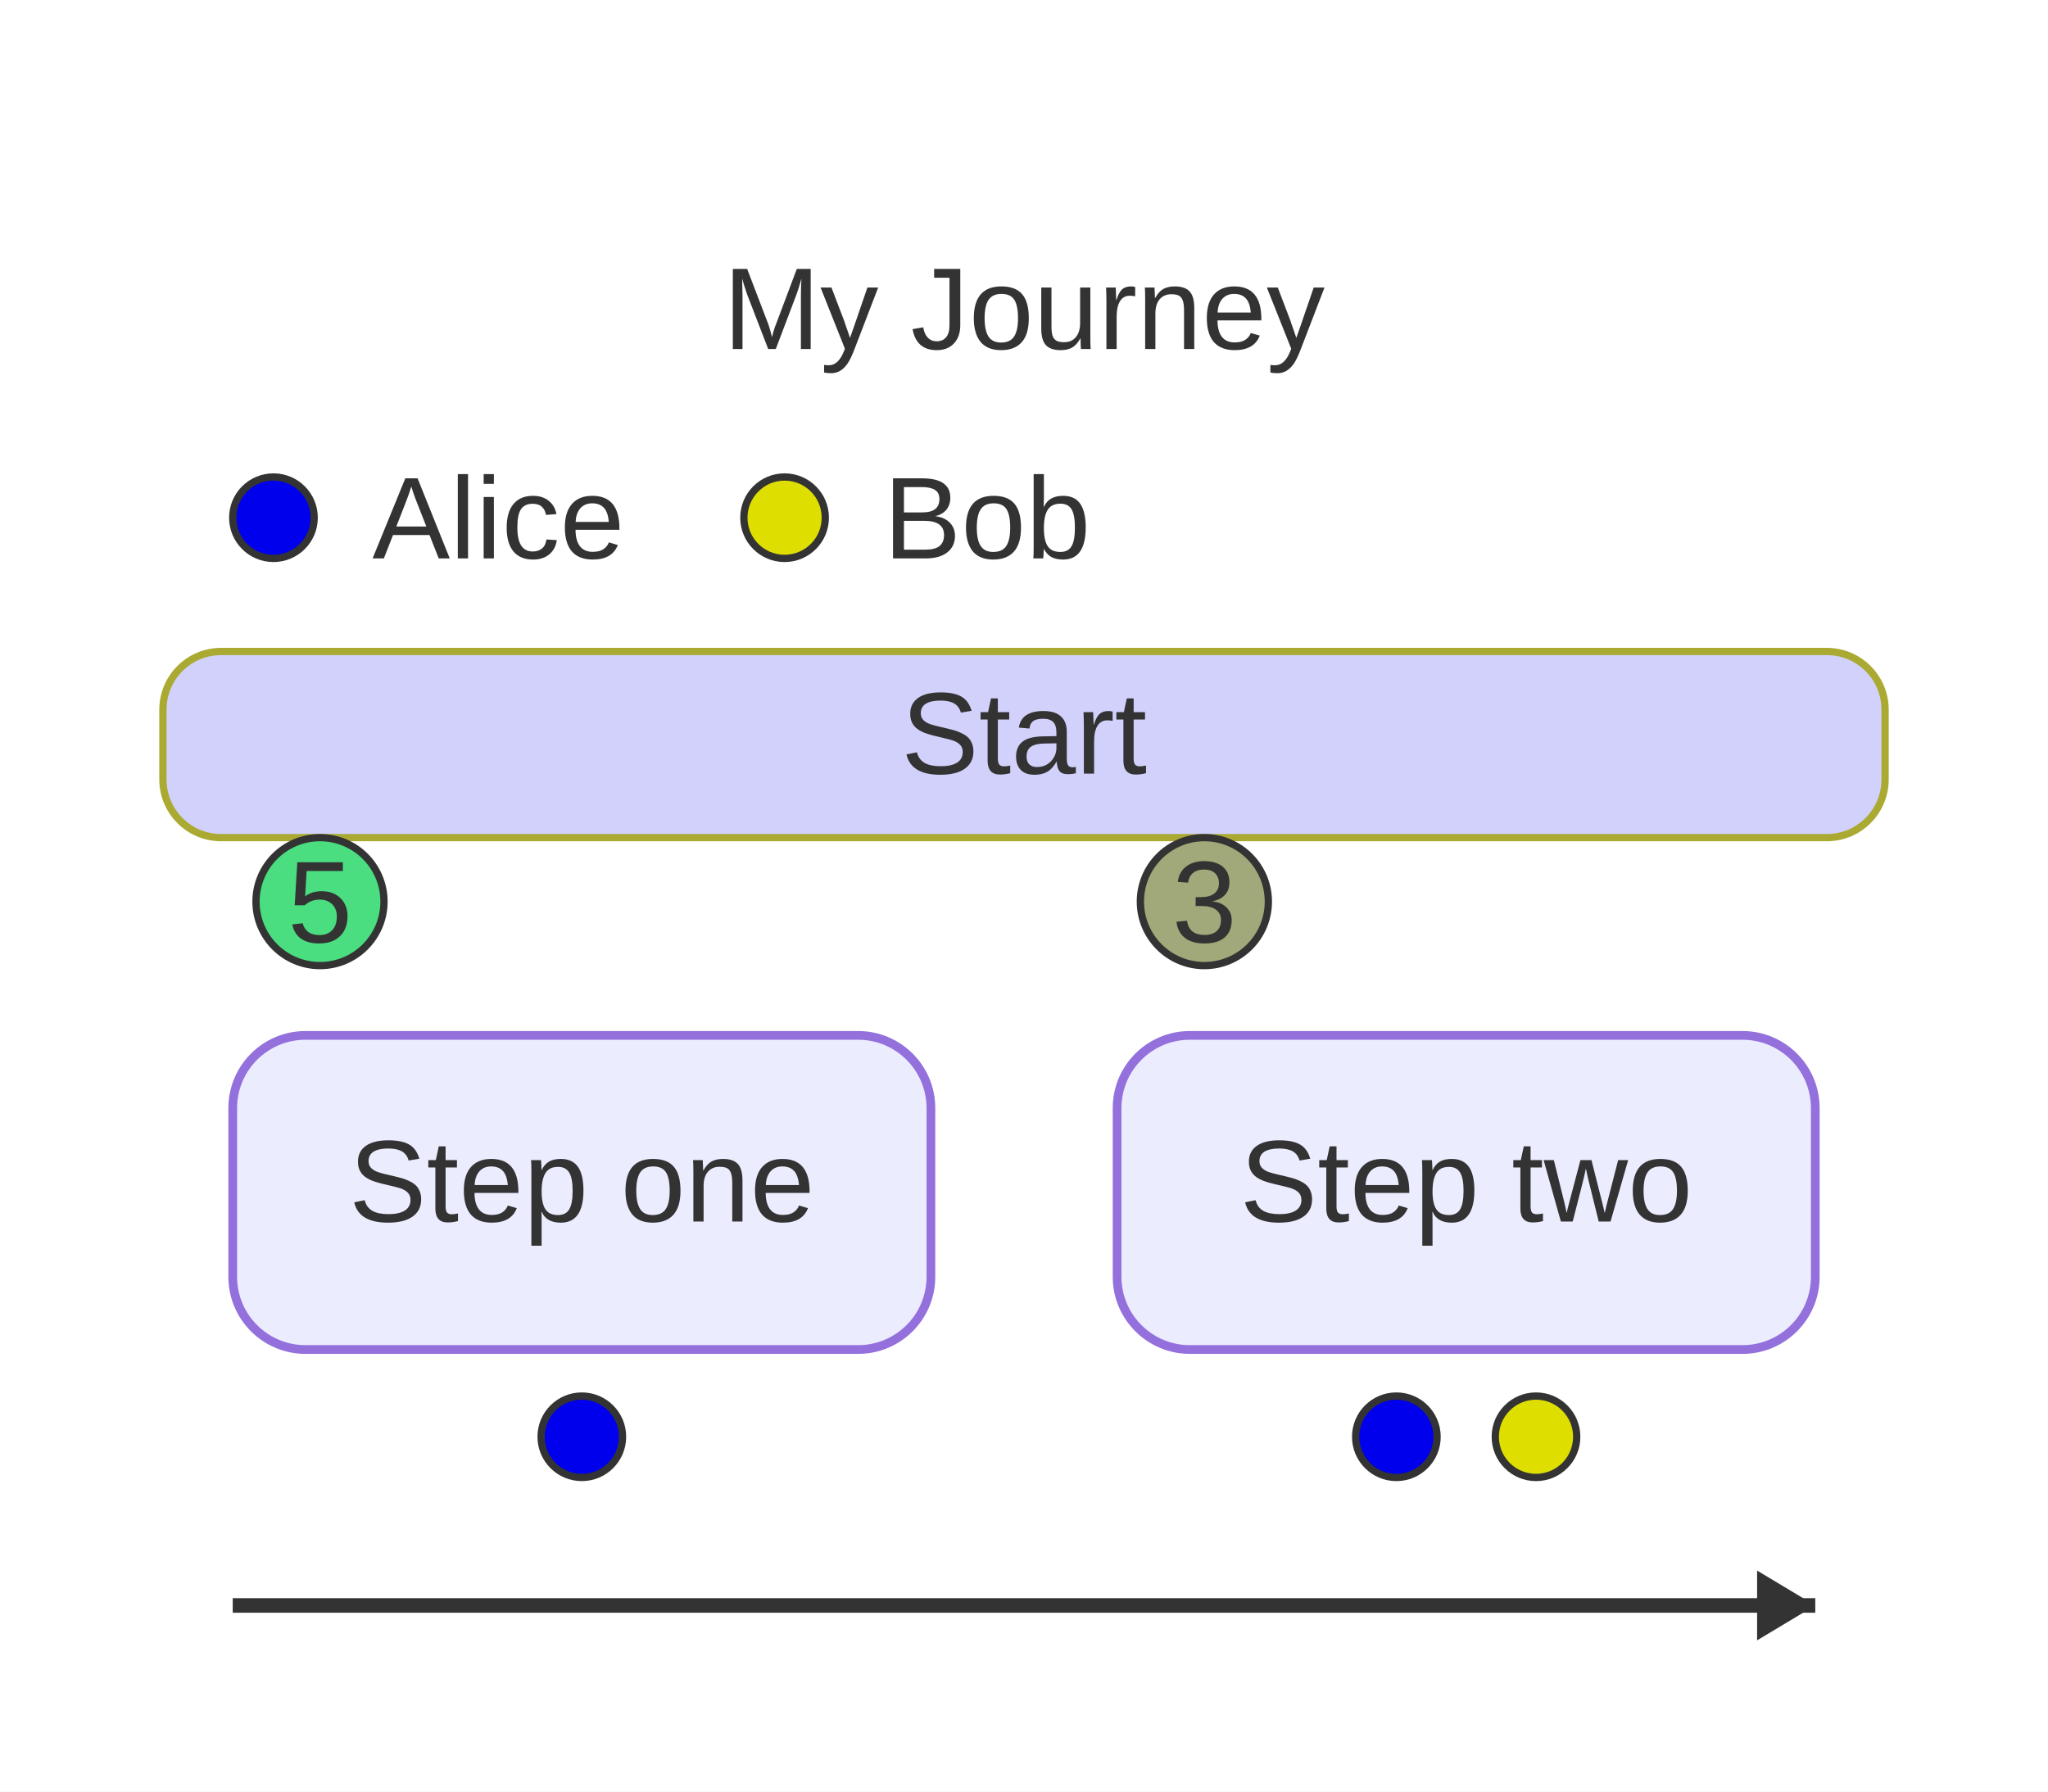
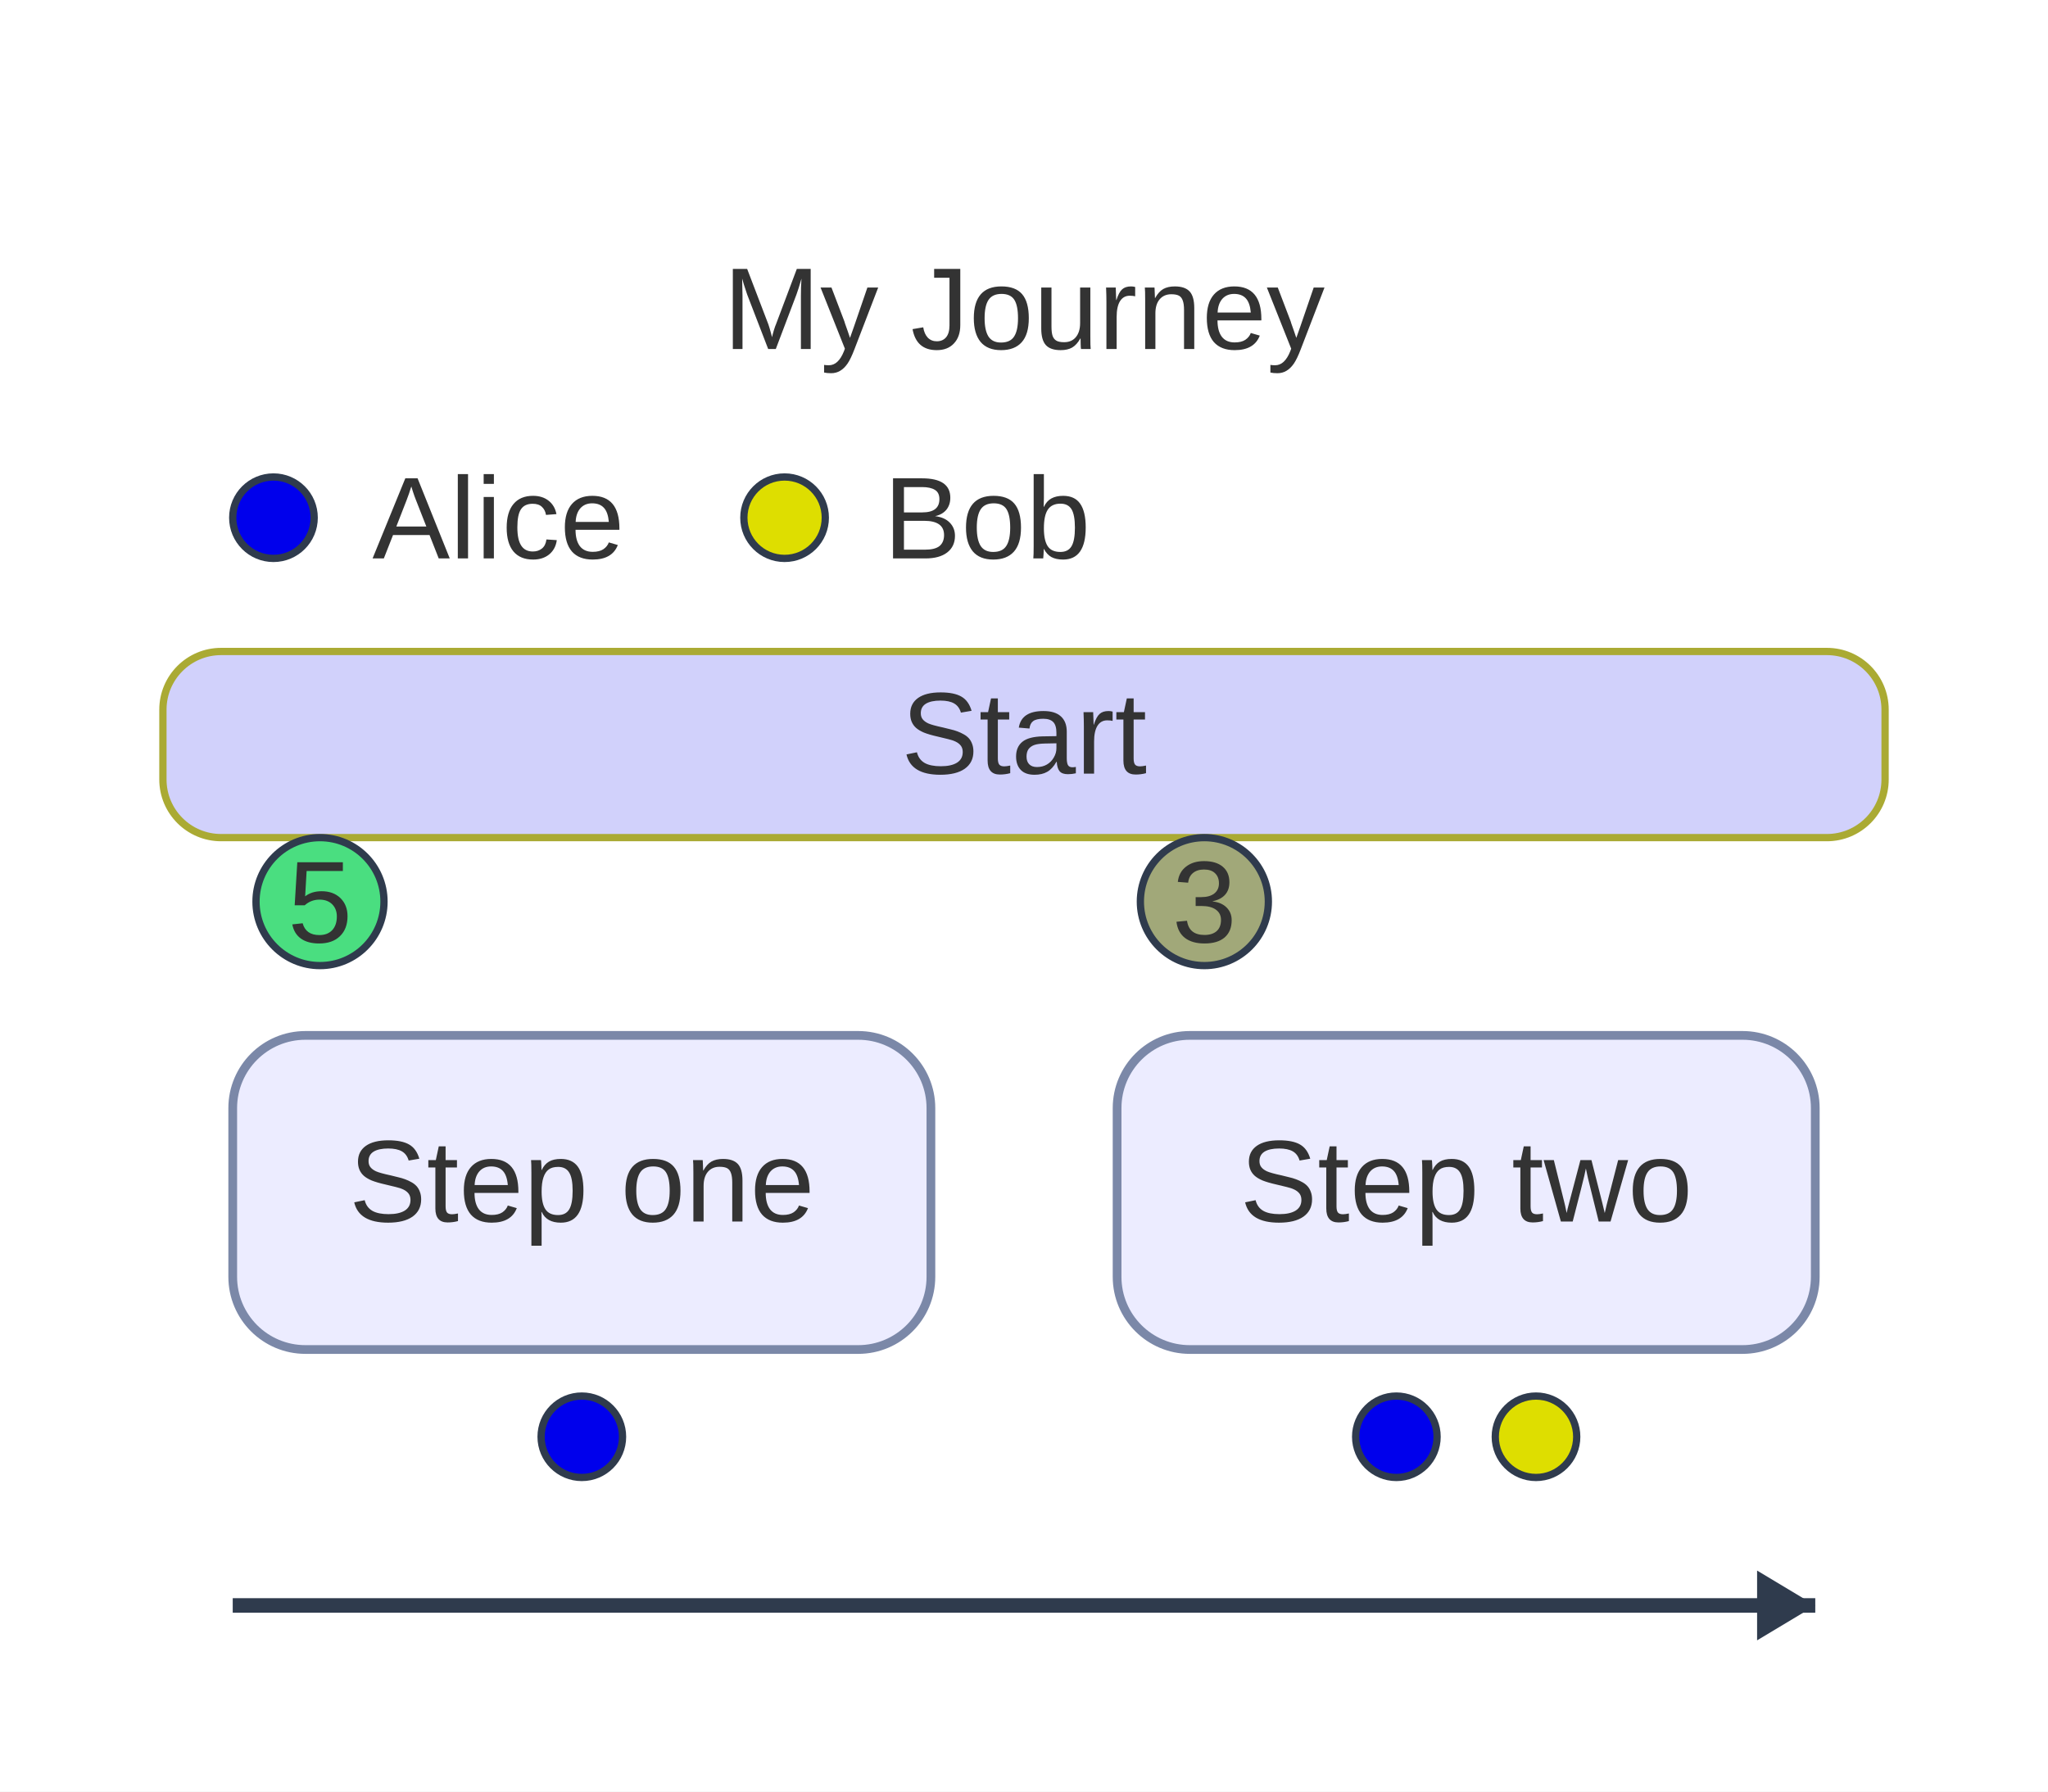
<svg xmlns="http://www.w3.org/2000/svg" width="281.6" height="246.4" viewBox="0 0 281.6 246.4">
  <rect x="0" y="0" width="281.6" height="246.4" fill="#FFFFFF" />
  <defs>
    <marker id="arrow-0" viewBox="0 0 10 10" refX="5" refY="5" markerUnits="userSpaceOnUse" markerWidth="8" markerHeight="8" orient="auto">
-       <path d="M 0 0 L 10 5 L 0 10 z" fill="#333333" stroke="#333333" stroke-width="1" stroke-dasharray="1,0" />
+       <path d="M 0 0 L 10 5 L 0 10 z" fill="#2F3B4D" stroke="#2F3B4D" stroke-width="1" stroke-dasharray="1,0" />
    </marker>
    <marker id="arrow-start-0" viewBox="0 0 10 10" refX="4.5" refY="5" markerUnits="userSpaceOnUse" markerWidth="8" markerHeight="8" orient="auto">
-       <path d="M 0 5 L 10 10 L 10 0 z" fill="#333333" stroke="#333333" stroke-width="1" stroke-dasharray="1,0" />
+       <path d="M 0 5 L 10 10 L 10 0 z" fill="#2F3B4D" stroke="#2F3B4D" stroke-width="1" stroke-dasharray="1,0" />
    </marker>
  </defs>
  <text x="140.80" y="48.00" text-anchor="middle" font-family="'trebuchet ms', verdana, arial, sans-serif" font-size="16" fill="#333333">
    <tspan x="140.80" dy="0.00">My Journey</tspan>
  </text>
-   <circle cx="37.60" cy="71.20" r="5.60" fill="hsl(240, 100%, 46.275%)" stroke="#333333" stroke-width="1" />
+   <circle cx="37.60" cy="71.20" r="5.60" fill="hsl(240, 100%, 46.275%)" stroke="#2F3B4D" stroke-width="1" />
  <text x="51.20" y="76.80" text-anchor="start" font-family="'trebuchet ms', verdana, arial, sans-serif" font-size="16" fill="#333333">Alice</text>
-   <circle cx="107.88" cy="71.20" r="5.60" fill="hsl(60, 100%, 43.529%)" stroke="#333333" stroke-width="1" />
+   <circle cx="107.88" cy="71.20" r="5.60" fill="hsl(60, 100%, 43.529%)" stroke="#2F3B4D" stroke-width="1" />
  <text x="121.48" y="76.80" text-anchor="start" font-family="'trebuchet ms', verdana, arial, sans-serif" font-size="16" fill="#333333">Bob</text>
  <rect x="22.40" y="89.60" width="236.80" height="25.60" rx="8" ry="8" fill="hsl(240, 100%, 46.275%)" fill-opacity="0.18" stroke="#AAAA33" stroke-width="1" />
  <text x="140.80" y="106.40" text-anchor="middle" font-family="'trebuchet ms', verdana, arial, sans-serif" font-size="16" fill="#333333">
    <tspan x="140.80" dy="0.00">Start</tspan>
  </text>
-   <rect x="32.00" y="142.40" width="96.00" height="43.20" rx="10" ry="10" fill="#ECECFF" stroke="#9370DB" stroke-width="1.2" />
+   <rect x="32.00" y="142.40" width="96.00" height="43.20" rx="10" ry="10" fill="#ECECFF" stroke="#7B88A8" stroke-width="1.2" />
  <text x="80.00" y="168.00" text-anchor="middle" font-family="'trebuchet ms', verdana, arial, sans-serif" font-size="16" fill="#333333">
    <tspan x="80.00" dy="0.00">Step one</tspan>
  </text>
-   <circle cx="44.00" cy="124.00" r="8.80" fill="#4ADE80" stroke="#333333" stroke-width="1" />
+   <circle cx="44.00" cy="124.00" r="8.80" fill="#4ADE80" stroke="#2F3B4D" stroke-width="1" />
  <text x="44.00" y="129.60" text-anchor="middle" font-family="'trebuchet ms', verdana, arial, sans-serif" font-size="16" fill="#333333">5</text>
-   <circle cx="80.00" cy="197.60" r="5.60" fill="hsl(240, 100%, 46.275%)" stroke="#333333" stroke-width="1" />
-   <rect x="153.60" y="142.40" width="96.00" height="43.20" rx="10" ry="10" fill="#ECECFF" stroke="#9370DB" stroke-width="1.2" />
+   <circle cx="80.00" cy="197.60" r="5.60" fill="hsl(240, 100%, 46.275%)" stroke="#2F3B4D" stroke-width="1" />
+   <rect x="153.60" y="142.40" width="96.00" height="43.20" rx="10" ry="10" fill="#ECECFF" stroke="#7B88A8" stroke-width="1.2" />
  <text x="201.60" y="168.00" text-anchor="middle" font-family="'trebuchet ms', verdana, arial, sans-serif" font-size="16" fill="#333333">
    <tspan x="201.60" dy="0.00">Step two</tspan>
  </text>
-   <circle cx="165.60" cy="124.00" r="8.80" fill="#A1A879" stroke="#333333" stroke-width="1" />
+   <circle cx="165.60" cy="124.00" r="8.80" fill="#A1A879" stroke="#2F3B4D" stroke-width="1" />
  <text x="165.60" y="129.60" text-anchor="middle" font-family="'trebuchet ms', verdana, arial, sans-serif" font-size="16" fill="#333333">3</text>
-   <circle cx="192.00" cy="197.60" r="5.60" fill="hsl(240, 100%, 46.275%)" stroke="#333333" stroke-width="1" />
-   <circle cx="211.20" cy="197.60" r="5.60" fill="hsl(60, 100%, 43.529%)" stroke="#333333" stroke-width="1" />
-   <line x1="32.00" y1="220.80" x2="249.60" y2="220.80" stroke="#333333" stroke-width="2" />
-   <polygon points="249.60,220.80 241.60,216.00 241.60,225.60" fill="#333333" />
+   <circle cx="192.00" cy="197.60" r="5.60" fill="hsl(240, 100%, 46.275%)" stroke="#2F3B4D" stroke-width="1" />
+   <circle cx="211.20" cy="197.60" r="5.60" fill="hsl(60, 100%, 43.529%)" stroke="#2F3B4D" stroke-width="1" />
+   <line x1="32.00" y1="220.80" x2="249.60" y2="220.80" stroke="#2F3B4D" stroke-width="2" />
+   <polygon points="249.60,220.80 241.60,216.00 241.60,225.60" fill="#2F3B4D" />
</svg>
